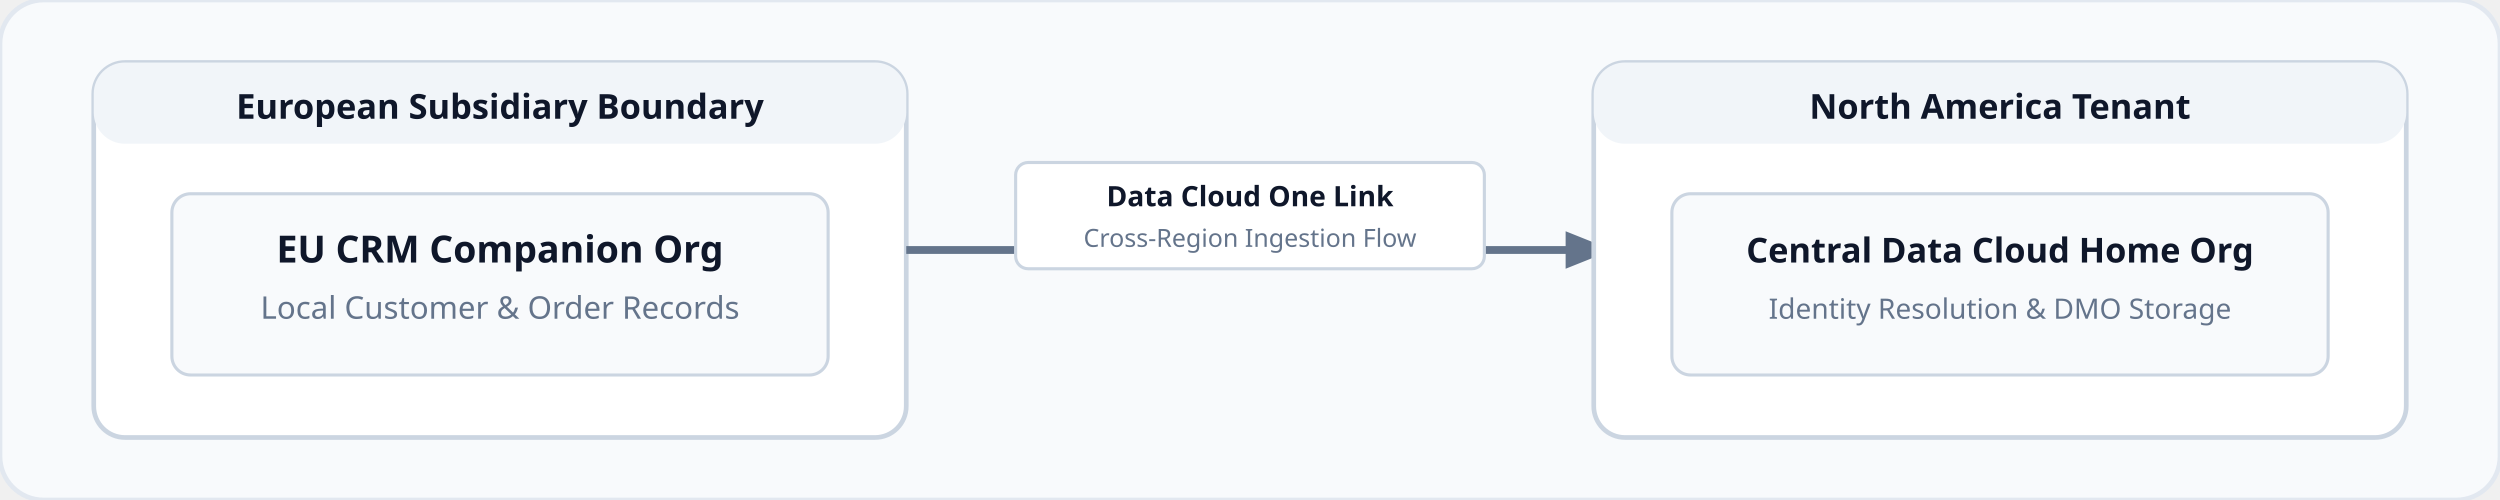
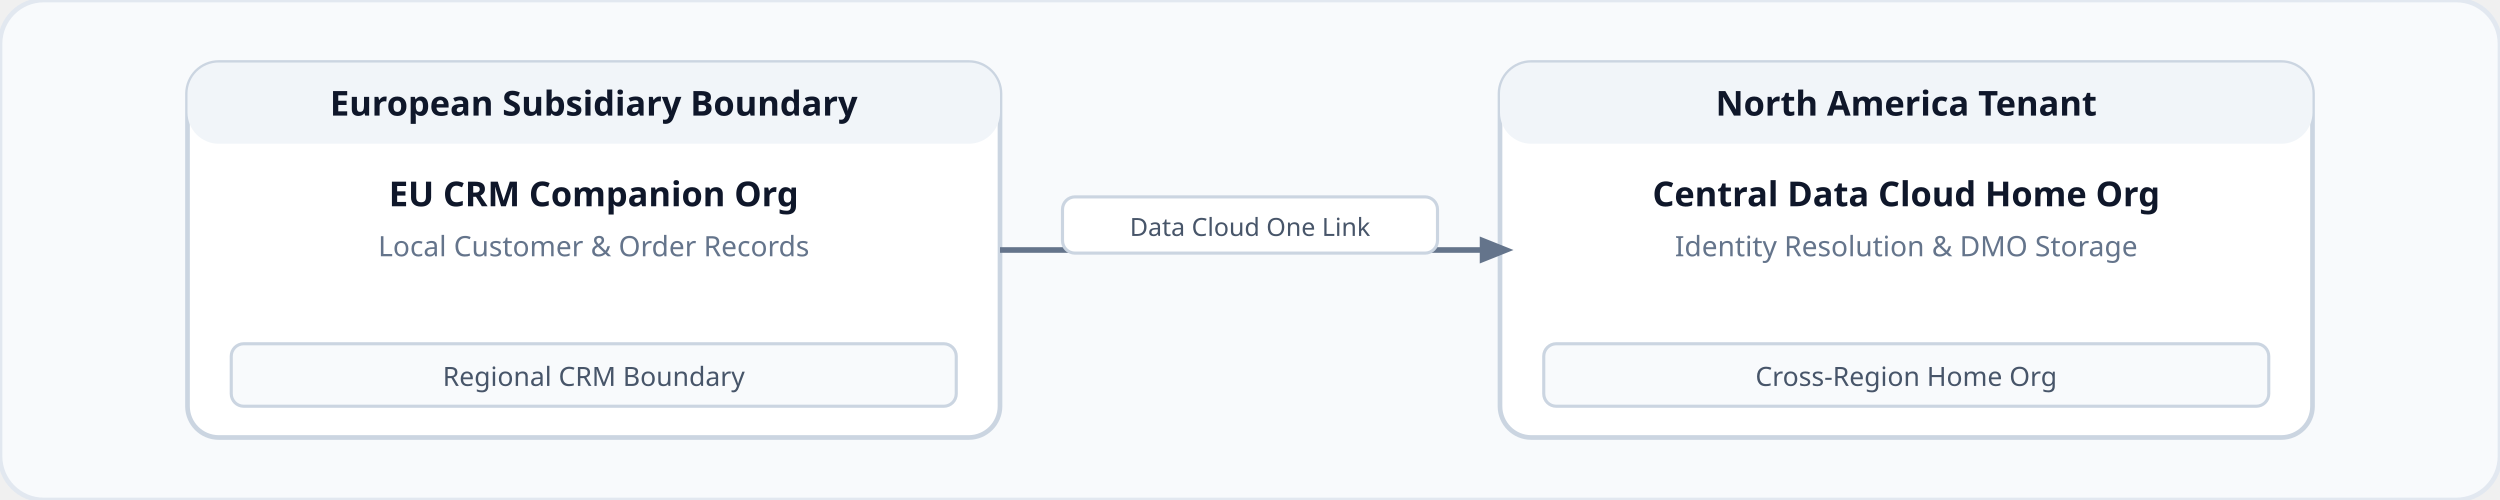
- <svg xmlns="http://www.w3.org/2000/svg" viewBox="0 0 800 160" width="100%" height="100%">
+ <svg xmlns="http://www.w3.org/2000/svg" class="diagram-svg diagram-svg--authored" viewBox="0 0 800 160" role="img" aria-labelledby="agd-00803-cross-border-topology-title agd-00803-cross-border-topology-desc">
  <defs>
-     <marker id="arrow-neutral-cross" viewBox="0 0 10 10" refX="6" refY="5" markerWidth="6" markerHeight="6" orient="auto-start-reverse">
-       <path d="M 0 1 L 10 5 L 0 9 z" fill="#64748b" />
+     <marker id="agd-00803-cross-border-topology-arrow" markerWidth="8" markerHeight="6" refX="7" refY="3" orient="auto">
+       <polygon points="0 0, 8 3, 0 6" fill="var(--diagram-svg-line, #64748b)" />
+     </marker>
+     <marker id="agd-00803-cross-border-topology-arrow-link" markerWidth="8" markerHeight="6" refX="7" refY="3" orient="auto">
+       <polygon points="0 0, 8 3, 0 6" fill="var(--diagram-svg-sky-3, #0284c7)" />
+     </marker>
+     <marker id="agd-00803-cross-border-topology-arrow-arcgym" viewBox="0 0 10 10" refX="6" refY="5" markerWidth="6" markerHeight="6" orient="auto-start-reverse">
+       <path d="M 0 1 L 10 5 L 0 9 z" fill="var(--diagram-arcgym-line, #64748b)" />
+     </marker>
+     <marker id="agd-00803-cross-border-topology-arrow-warn" viewBox="0 0 10 10" refX="6" refY="5" markerWidth="6" markerHeight="6" orient="auto-start-reverse">
+       <path d="M 0 1 L 10 5 L 0 9 z" fill="var(--diagram-arcgym-warn-border, #dc2626)" />
    </marker>
  </defs>
-   <rect width="800" height="160" rx="14" fill="#f8fafc" stroke="#e2e8f0" stroke-width="1.5" />
-   <g transform="translate(30, 20)">
-     <rect width="260" height="120" rx="10" fill="#ffffff" stroke="#cbd5e1" stroke-width="1.5" />
-     <rect width="260" height="26" rx="10" fill="#f1f5f9" />
-     <text x="130" y="18" text-anchor="middle" font-family="system-ui, sans-serif" font-size="11" font-weight="600" fill="#0f172a">European Subsidiary Boundary</text>
-     <rect x="25" y="42" width="210" height="58" rx="6" fill="#f8fafc" stroke="#cbd5e1" stroke-width="1" />
-     <text x="130" y="64" text-anchor="middle" font-family="system-ui, sans-serif" font-size="12" font-weight="600" fill="#0f172a">EU CRM Companion Org</text>
-     <text x="130" y="82" text-anchor="middle" font-family="system-ui, sans-serif" font-size="10" fill="#64748b">Local Customer &amp; Order Records</text>
+   <rect width="100%" height="100%" rx="14" fill="var(--diagram-arcgym-canvas-bg, #f8fafc)" stroke="var(--diagram-arcgym-canvas-border, #e2e8f0)" stroke-width="1.5" />
+   <g class="diagram-node" data-node-id="eu-boundary">
+     <rect class="diagram-node-body" x="60" y="20" width="260" height="120" rx="10" fill="var(--diagram-arcgym-card-bg, #ffffff)" stroke="var(--diagram-arcgym-card-border, #cbd5e1)" stroke-width="1.5" />
+     <rect x="60" y="20" width="260" height="26" rx="10" fill="var(--diagram-arcgym-card-header-bg, #f1f5f9)" />
+     <text x="190" y="37" text-anchor="middle" font-family="system-ui, sans-serif" font-size="11" font-weight="600" fill="var(--diagram-arcgym-card-title, #0f172a)">European Subsidiary Boundary</text>
+     <text x="190" y="66" text-anchor="middle" font-family="system-ui, sans-serif" font-size="11" font-weight="600" fill="var(--diagram-arcgym-card-title, #0f172a)">EU CRM Companion Org</text>
+     <text x="190" y="82" text-anchor="middle" font-family="system-ui, sans-serif" font-size="9" fill="var(--diagram-arcgym-card-subtitle, #64748b)">Local Customer &amp; Order Records</text>
+     <rect x="74" y="110" width="232" height="20" rx="4" fill="var(--diagram-arcgym-badge-bg, #f8fafc)" stroke="var(--diagram-arcgym-badge-border, #cbd5e1)" stroke-width="1" />
+     <text x="190" y="123.5" text-anchor="middle" font-family="system-ui, sans-serif" font-size="8.5" font-weight="500" fill="var(--diagram-arcgym-badge-text, #475569)">Regional CRM Boundary</text>
  </g>
-   <path d="M 290 80 L 510 80" stroke="#64748b" stroke-width="2.5" marker-end="url(#arrow-neutral-cross)" fill="none" />
-   <rect x="325" y="52" width="150" height="34" rx="4" fill="#ffffff" stroke="#cbd5e1" stroke-width="1" />
-   <text x="400" y="66" text-anchor="middle" font-family="system-ui, sans-serif" font-size="9" font-weight="600" fill="#0f172a">Data Cloud One Link</text>
-   <text x="400" y="79" text-anchor="middle" font-family="system-ui, sans-serif" font-size="8" fill="#64748b">Cross-Region Ingestion Flow</text>
-   <g transform="translate(510, 20)">
-     <rect width="260" height="120" rx="10" fill="#ffffff" stroke="#cbd5e1" stroke-width="1.5" />
-     <rect width="260" height="26" rx="10" fill="#f1f5f9" />
-     <text x="130" y="18" text-anchor="middle" font-family="system-ui, sans-serif" font-size="11" font-weight="600" fill="#0f172a">North America Tenant</text>
-     <rect x="25" y="42" width="210" height="58" rx="6" fill="#f8fafc" stroke="#cbd5e1" stroke-width="1" />
-     <text x="130" y="64" text-anchor="middle" font-family="system-ui, sans-serif" font-size="11" font-weight="600" fill="#0f172a">Central Data Cloud Home Org</text>
-     <text x="130" y="82" text-anchor="middle" font-family="system-ui, sans-serif" font-size="9" fill="#64748b">Identity Resolution &amp; DMO Storage</text>
+   <g class="diagram-node" data-node-id="na-tenant">
+     <rect class="diagram-node-body" x="480" y="20" width="260" height="120" rx="10" fill="var(--diagram-arcgym-card-bg, #ffffff)" stroke="var(--diagram-arcgym-card-border, #cbd5e1)" stroke-width="1.5" />
+     <rect x="480" y="20" width="260" height="26" rx="10" fill="var(--diagram-arcgym-card-header-bg, #f1f5f9)" />
+     <text x="610" y="37" text-anchor="middle" font-family="system-ui, sans-serif" font-size="11" font-weight="600" fill="var(--diagram-arcgym-card-title, #0f172a)">North America Tenant</text>
+     <text x="610" y="66" text-anchor="middle" font-family="system-ui, sans-serif" font-size="11" font-weight="600" fill="var(--diagram-arcgym-card-title, #0f172a)">Central Data Cloud Home Org</text>
+     <text x="610" y="82" text-anchor="middle" font-family="system-ui, sans-serif" font-size="9" fill="var(--diagram-arcgym-card-subtitle, #64748b)">Identity Resolution &amp; DMO Storage</text>
+     <rect x="494" y="110" width="232" height="20" rx="4" fill="var(--diagram-arcgym-badge-bg, #f8fafc)" stroke="var(--diagram-arcgym-badge-border, #cbd5e1)" stroke-width="1" />
+     <text x="610" y="123.5" text-anchor="middle" font-family="system-ui, sans-serif" font-size="8.5" font-weight="500" fill="var(--diagram-arcgym-badge-text, #475569)">Cross-Region Home Org</text>
+   </g>
+   <g class="diagram-edge" data-edge-from="eu-boundary" data-edge-to="na-tenant">
+     <path class="diagram-edge-line" d="M 320,80 L 480,80" fill="none" stroke="var(--diagram-arcgym-line, #64748b)" stroke-width="1.8" marker-end="url(#agd-00803-cross-border-topology-arrow-arcgym)" />
+     <rect class="diagram-edge-label-mask" x="340" y="63" width="120" height="18" rx="4" fill="var(--diagram-arcgym-pill-bg, #ffffff)" stroke="var(--diagram-arcgym-pill-border, #cbd5e1)" stroke-width="1" data-layout-role="edge-label-mask" />
+     <text class="diagram-edge-label" x="400" y="75.5" fill="var(--diagram-arcgym-line-text, #475569)" font-size="8" font-family="system-ui, sans-serif" font-weight="500" text-anchor="middle" data-layout-role="edge-label">Data Cloud One Link</text>
  </g>
</svg>
